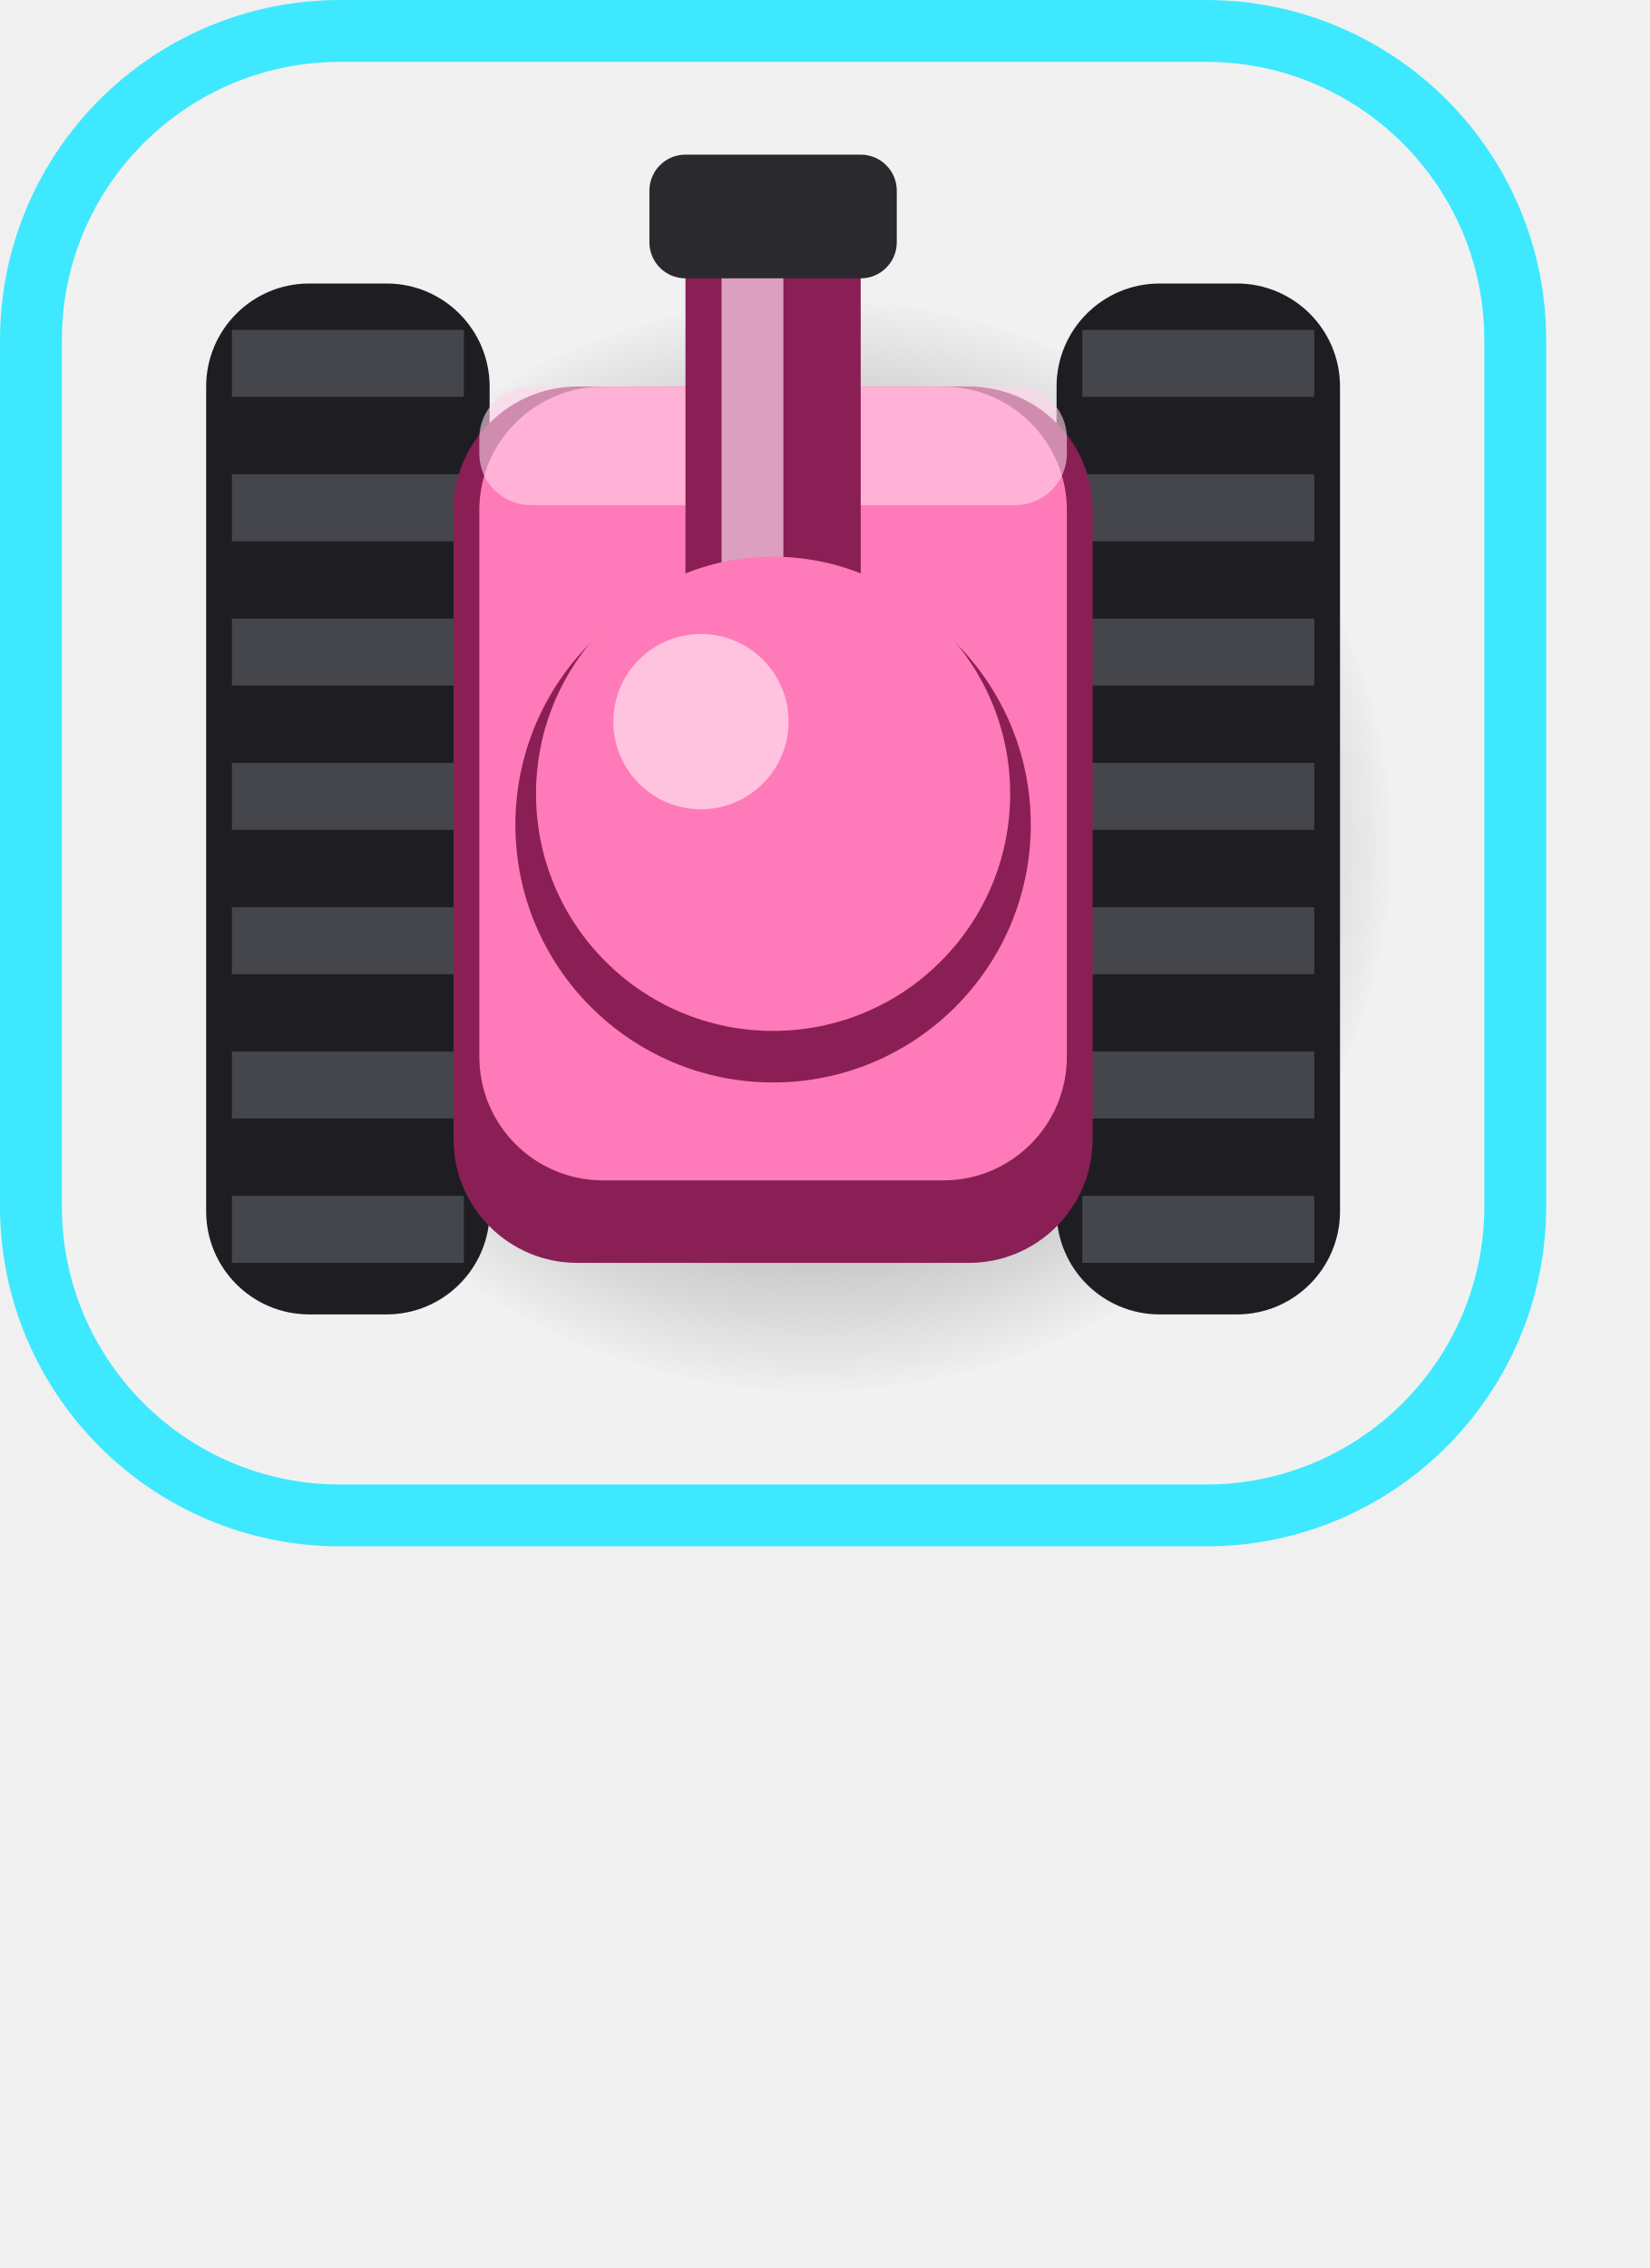
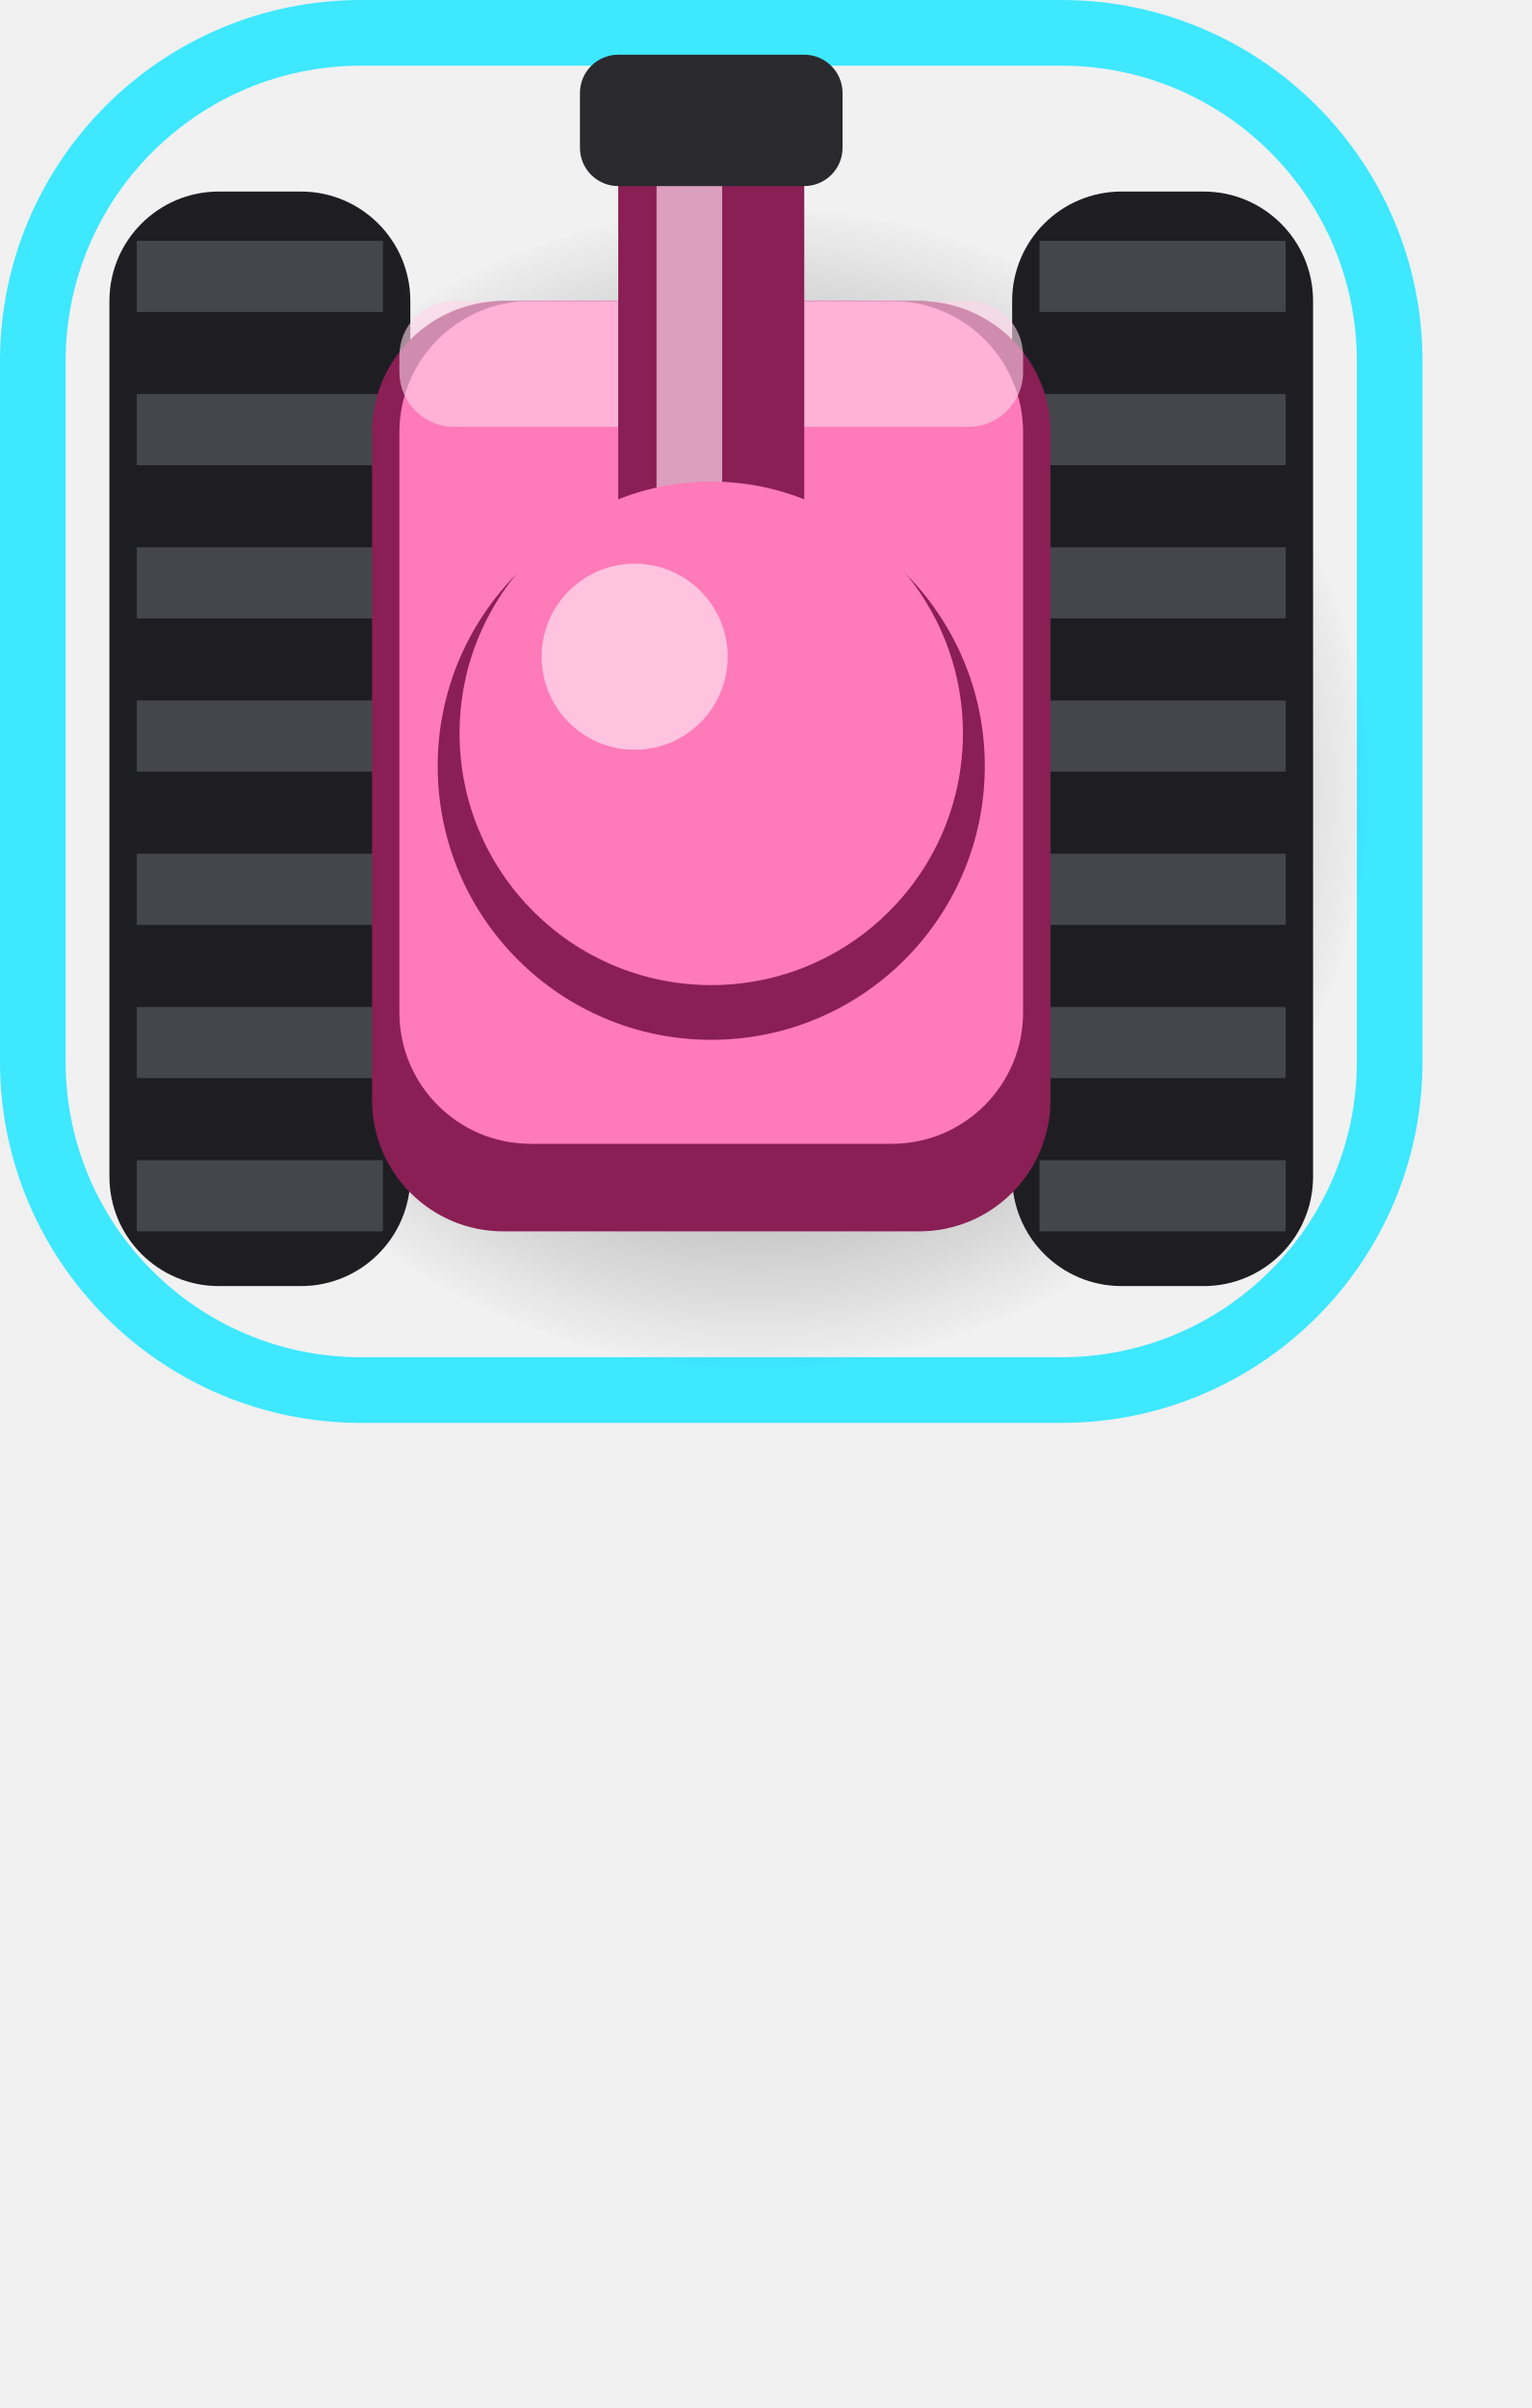
- <svg xmlns="http://www.w3.org/2000/svg" width="128" height="176" viewBox="0 0 32 44">
+ <svg xmlns="http://www.w3.org/2000/svg" width="112" height="176" viewBox="0 0 28 44">
  <defs>
    <radialGradient id="sh" cx="0.5" cy="0.5" r="0.5">
      <stop offset="0" stop-color="#000" stop-opacity="0.45" />
      <stop offset="0.7" stop-color="#000" stop-opacity="0.2" />
      <stop offset="1" stop-color="#000" stop-opacity="0" />
    </radialGradient>
    <linearGradient id="gold" x1="0" y1="0" x2="0" y2="1">
      <stop offset="0" stop-color="#ffe27a" />
      <stop offset="1" stop-color="#f29a00" />
    </linearGradient>
  </defs>
-   <rect x="0.6" y="0.6" width="28.8" height="28.8" rx="6" fill="#ffffff" fill-opacity="0.1" stroke="#3ee8ff" stroke-width="1.2" />
-   <g transform="translate(3 3)">
+   <rect x="0.6" y="0.6" width="24.8" height="24.8" rx="6" fill="#ffffff" fill-opacity="0.1" stroke="#3ee8ff" stroke-width="1.2" />
+   <g transform="translate(1 1)">
    <ellipse cx="12.8" cy="13.4" rx="11.2" ry="10.6" fill="url(#sh)" />
    <rect x="1" y="2.5" width="5.5" height="20" rx="2" fill="#1e1e22" />
    <rect x="1.5" y="3.4" width="4.5" height="1.3" fill="#44464c" />
    <rect x="1.5" y="6.2" width="4.5" height="1.3" fill="#44464c" />
    <rect x="1.5" y="9.0" width="4.5" height="1.3" fill="#44464c" />
    <rect x="1.5" y="11.8" width="4.5" height="1.3" fill="#44464c" />
    <rect x="1.5" y="14.6" width="4.5" height="1.3" fill="#44464c" />
    <rect x="1.5" y="17.4" width="4.5" height="1.3" fill="#44464c" />
    <rect x="1.5" y="20.2" width="4.5" height="1.3" fill="#44464c" />
    <rect x="17.5" y="2.5" width="5.5" height="20" rx="2" fill="#1e1e22" />
    <rect x="18.0" y="3.4" width="4.5" height="1.3" fill="#44464c" />
    <rect x="18.0" y="6.2" width="4.5" height="1.3" fill="#44464c" />
    <rect x="18.0" y="9.0" width="4.5" height="1.3" fill="#44464c" />
    <rect x="18.0" y="11.8" width="4.5" height="1.3" fill="#44464c" />
    <rect x="18.0" y="14.6" width="4.5" height="1.3" fill="#44464c" />
    <rect x="18.0" y="17.4" width="4.5" height="1.3" fill="#44464c" />
    <rect x="18.0" y="20.2" width="4.5" height="1.3" fill="#44464c" />
    <rect x="5.8" y="4.5" width="12.4" height="17" rx="2.4" fill="#8a1f55" />
    <rect x="6.3" y="4.5" width="11.4" height="15.4" rx="2.4" fill="#ff7ab8" />
    <rect x="6.3" y="4.5" width="11.4" height="2.3" rx="1" fill="#ffd6ea" fill-opacity="0.6" />
    <rect x="10.3" y="0.8" width="3.4" height="11" rx="1" fill="#8a1f55" />
    <rect x="11" y="0.8" width="1.2" height="10" fill="#ffd6ea" fill-opacity="0.7" />
    <rect x="9.6" y="0" width="4.8" height="2.4" rx="0.7" fill="#2a2a2e" />
    <circle cx="12" cy="13" r="5" fill="#8a1f55" />
    <circle cx="12" cy="12.4" r="4.6" fill="#ff7ab8" />
    <circle cx="10.6" cy="11" r="1.7" fill="#ffd6ea" fill-opacity="0.8" />
  </g>
</svg>
